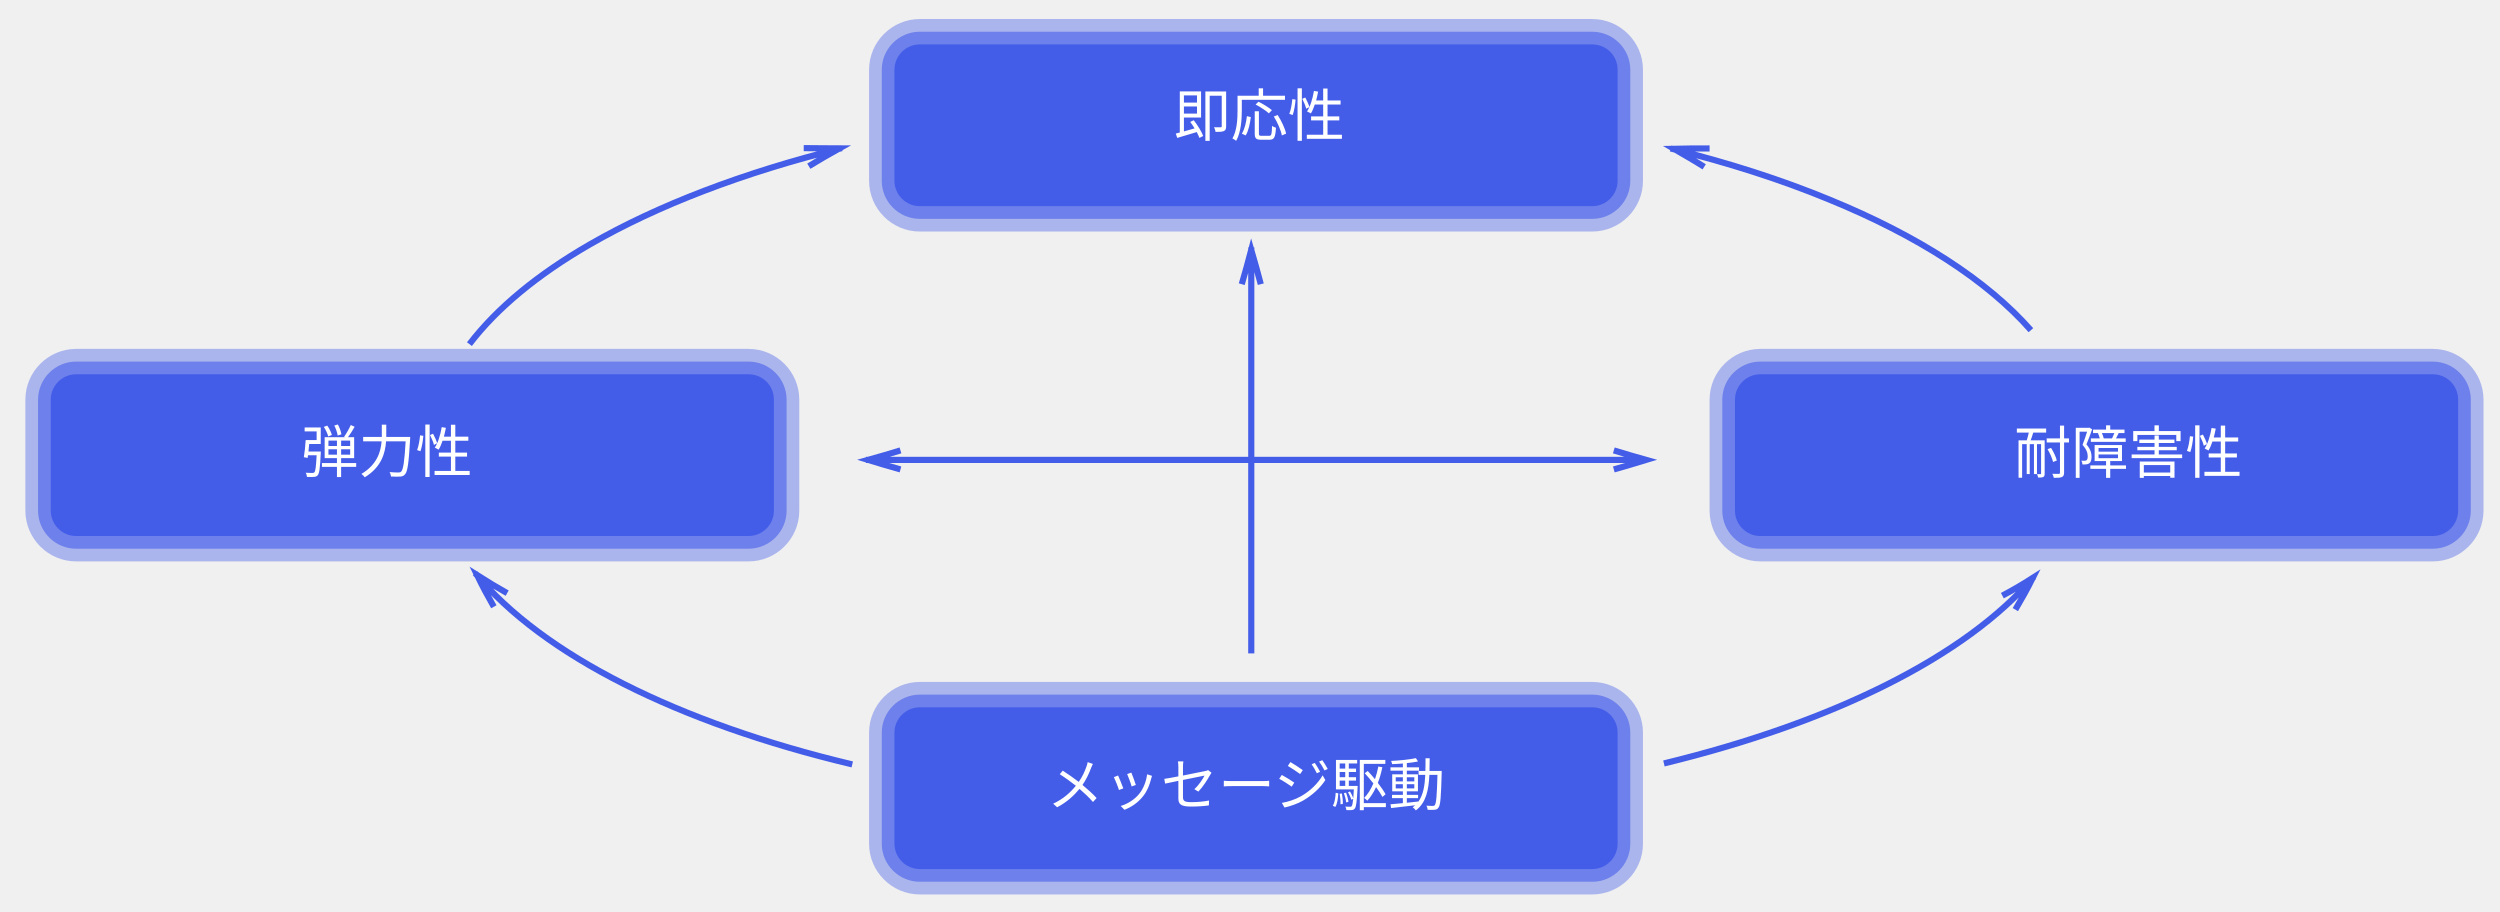
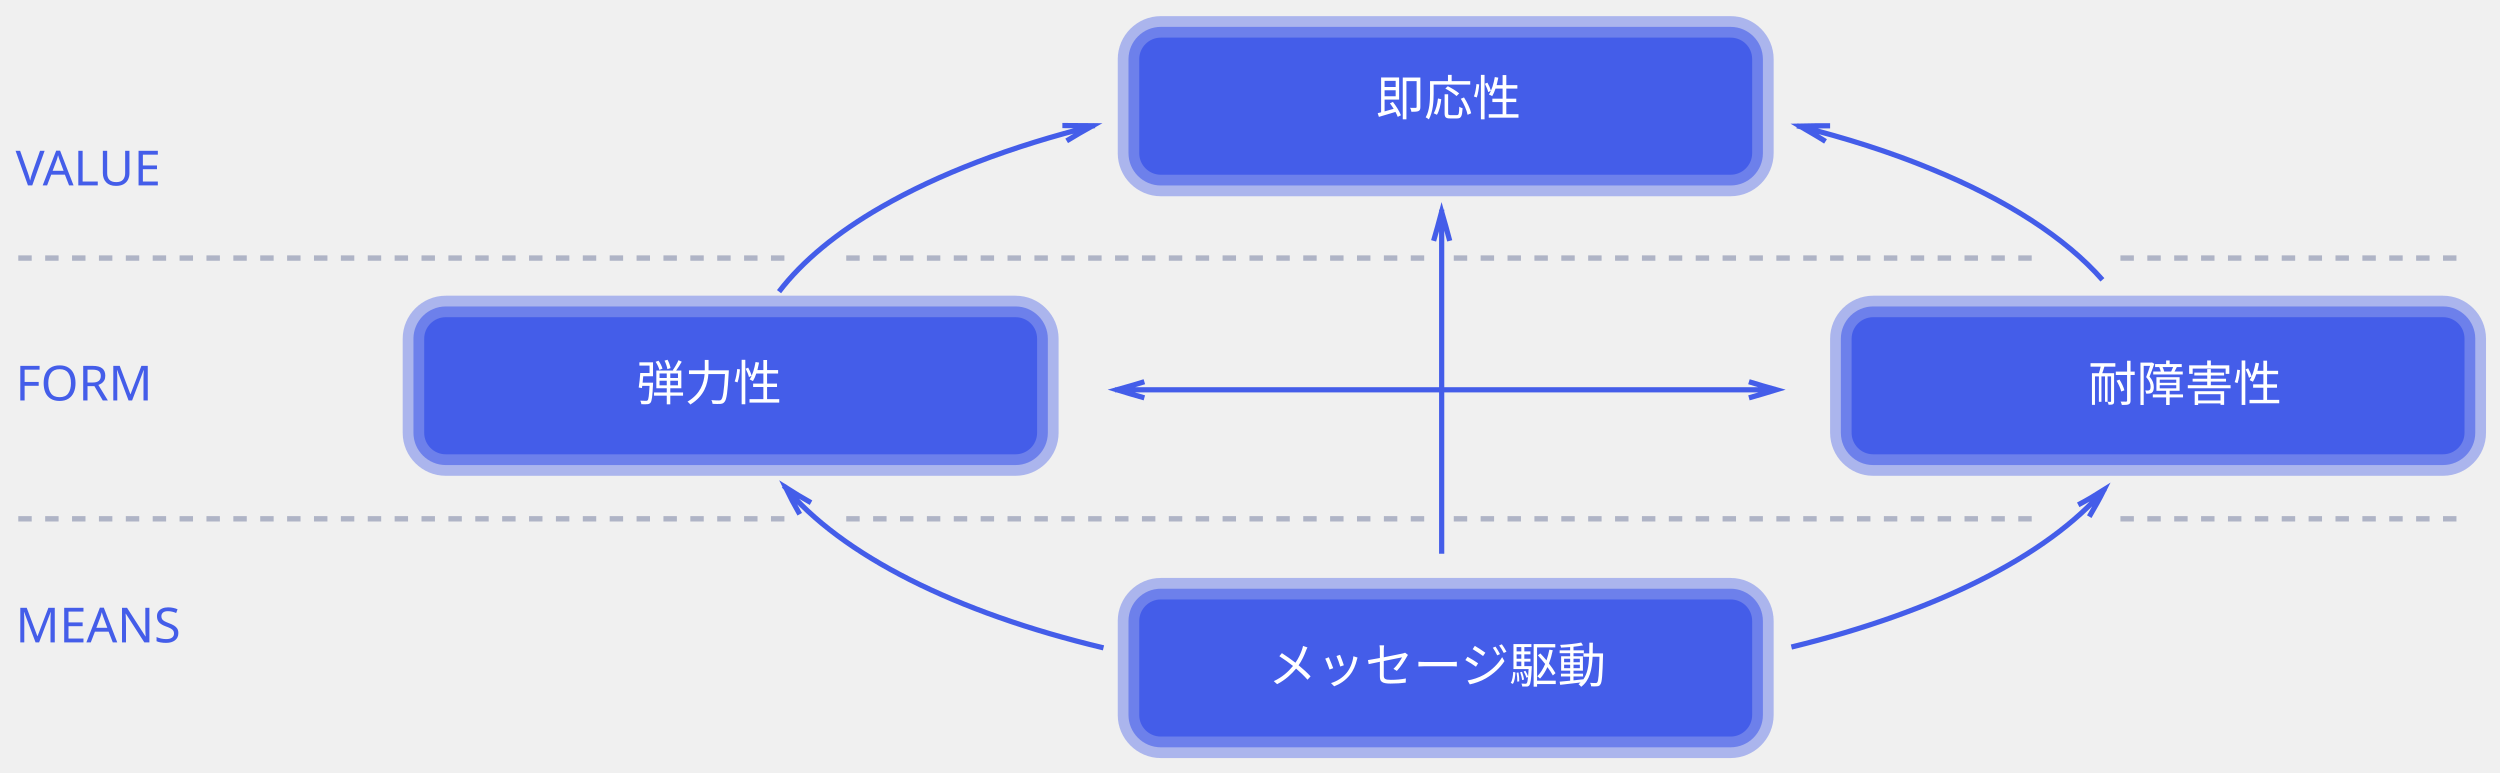
- <svg xmlns="http://www.w3.org/2000/svg" version="1.1" x="0px" y="0px" viewBox="0 0 788.2 287.3" enable-background="new 0 0 788.2 287.3" xml:space="preserve">
-   <g id="Layer_1">
+ <svg xmlns="http://www.w3.org/2000/svg" version="1.1" id="Layer_1" x="0px" y="0px" viewBox="0 0 930 287.3" style="enable-background:new 0 0 930 287.3;" xml:space="preserve">
+   <style type="text/css">
+ 	.st0{fill:none;stroke:#AFB4C6;stroke-width:2;stroke-miterlimit:10;stroke-dasharray:5;}
+ 	.st1{fill:#445DE9;}
+ 	.st2{font-family:'HelveticaNeue-Bold';}
+ 	.st3{font-size:18px;}
+ 	.st4{opacity:0.4;fill:#445DE9;enable-background:new    ;}
+ 	.st5{opacity:0.6;fill:#445DE9;enable-background:new    ;}
+ 	.st6{fill:#FFFFFF;}
+ 	.st7{font-family:'KozGoPr6N-Regular-83pv-RKSJ-H';}
+ 	.st8{fill:none;stroke:#445DE9;stroke-width:1.94;stroke-miterlimit:10;}
+ </style>
+   <g>
    <g>
-       <path opacity="0.4" fill-rule="evenodd" clip-rule="evenodd" fill="#445DE9" d="M290,73c-8.8,0-16-7.2-16-16V22    c0-8.8,7.2-16,16-16h212c8.8,0,16,7.2,16,16v35c0,8.8-7.2,16-16,16H290z" />
-       <path opacity="0.6" fill-rule="evenodd" clip-rule="evenodd" fill="#445DE9" d="M290,69c-6.6,0-12-5.4-12-12V22    c0-6.6,5.4-12,12-12h212c6.6,0,12,5.4,12,12v35c0,6.6-5.4,12-12,12H290z" />
-       <path fill-rule="evenodd" clip-rule="evenodd" fill="#445DE9" d="M502,14H290c-4.4,0-8,3.6-8,8v35c0,4.4,3.6,8,8,8h212    c4.4,0,8-3.6,8-8V22C510,17.5,506.4,14,502,14z" />
-       <text transform="matrix(1 0 0 1 370 42.9651)" fill="#FFFFFF" font-family="'HelveticaNeue'" font-size="18">即応性</text>
+       <line class="st0" x1="6.8" y1="96" x2="291.8" y2="96" />
+       <line class="st0" x1="314.8" y1="96" x2="533.8" y2="96" />
+       <line class="st0" x1="540.8" y1="96" x2="757.8" y2="96" />
+       <line class="st0" x1="788.8" y1="96" x2="914.8" y2="96" />
+     </g>
+     <g>
+       <line class="st0" x1="6.8" y1="193" x2="291.8" y2="193" />
+       <line class="st0" x1="314.8" y1="193" x2="531.8" y2="193" />
+       <line class="st0" x1="540.8" y1="193" x2="757.8" y2="193" />
+       <line class="st0" x1="788.8" y1="193" x2="914.8" y2="193" />
+     </g>
+     <g>
+       <text transform="matrix(1 0 0 1 5.7999 148.965)" class="st1 st2 st3">FORM</text>
+       <text transform="matrix(1 0 0 1 5.7999 238.965)" class="st1 st2 st3">MEANS</text>
+       <text transform="matrix(1 0 0 1 5.7999 68.965)" class="st1 st2 st3">VALUE</text>
+     </g>
+   </g>
+   <g id="Layer_1_1_">
+     <g>
+       <path class="st4" d="M431.8,73c-8.8,0-16-7.2-16-16V22c0-8.8,7.2-16,16-16h212c8.8,0,16,7.2,16,16v35c0,8.8-7.2,16-16,16H431.8z" />
+       <path class="st5" d="M431.8,69c-6.6,0-12-5.4-12-12V22c0-6.6,5.4-12,12-12h212c6.6,0,12,5.4,12,12v35c0,6.6-5.4,12-12,12H431.8z" />
+       <path class="st1" d="M643.8,14h-212c-4.4,0-8,3.6-8,8v35c0,4.4,3.6,8,8,8h212c4.4,0,8-3.6,8-8V22C651.8,17.5,648.2,14,643.8,14z" />
+       <text transform="matrix(1 0 0 1 511.8 42.9651)" class="st6 st7 st3">即応性</text>
      <g>
-         <path opacity="0.4" fill-rule="evenodd" clip-rule="evenodd" fill="#445DE9" d="M555,177c-8.8,0-16-7.2-16-16v-35     c0-8.8,7.2-16,16-16h212c8.8,0,16,7.2,16,16v35c0,8.8-7.2,16-16,16H555z" />
-         <path opacity="0.6" fill-rule="evenodd" clip-rule="evenodd" fill="#445DE9" d="M555,173c-6.6,0-12-5.4-12-12v-35     c0-6.6,5.4-12,12-12h212c6.6,0,12,5.4,12,12v35c0,6.6-5.4,12-12,12H555z" />
-         <path fill-rule="evenodd" clip-rule="evenodd" fill="#445DE9" d="M767,118H555c-4.4,0-8,3.6-8,8v35c0,4.4,3.6,8,8,8h212     c4.4,0,8-3.6,8-8v-35C775,121.5,771.4,118,767,118z" />
-         <text transform="matrix(1 0 0 1 635 149.2253)" fill="#FFFFFF" font-family="'HelveticaNeue-Medium'" font-size="18">耐障害性</text>
+         <path class="st4" d="M696.8,177c-8.8,0-16-7.2-16-16v-35c0-8.8,7.2-16,16-16h212c8.8,0,16,7.2,16,16v35c0,8.8-7.2,16-16,16H696.8     z" />
+         <path class="st5" d="M696.8,173c-6.6,0-12-5.4-12-12v-35c0-6.6,5.4-12,12-12h212c6.6,0,12,5.4,12,12v35c0,6.6-5.4,12-12,12H696.8     z" />
+         <path class="st1" d="M908.8,118h-212c-4.4,0-8,3.6-8,8v35c0,4.4,3.6,8,8,8h212c4.4,0,8-3.6,8-8v-35     C916.8,121.5,913.2,118,908.8,118z" />
+         <text transform="matrix(1 0 0 1 776.8 149.2253)" class="st6 st7 st3">耐障害性</text>
      </g>
      <g>
-         <path opacity="0.4" fill-rule="evenodd" clip-rule="evenodd" fill="#445DE9" d="M290,282c-8.8,0-16-7.2-16-16v-35     c0-8.8,7.2-16,16-16h212c8.8,0,16,7.2,16,16v35c0,8.8-7.2,16-16,16H290z" />
-         <path opacity="0.6" fill-rule="evenodd" clip-rule="evenodd" fill="#445DE9" d="M290,278c-6.6,0-12-5.4-12-12v-35     c0-6.6,5.4-12,12-12h212c6.6,0,12,5.4,12,12v35c0,6.6-5.4,12-12,12H290z" />
-         <path fill-rule="evenodd" clip-rule="evenodd" fill="#445DE9" d="M502,223H290c-4.4,0-8,3.6-8,8v35c0,4.4,3.6,8,8,8h212     c4.4,0,8-3.6,8-8v-35C510,226.5,506.4,223,502,223z" />
+         <path class="st4" d="M431.8,282c-8.8,0-16-7.2-16-16v-35c0-8.8,7.2-16,16-16h212c8.8,0,16,7.2,16,16v35c0,8.8-7.2,16-16,16H431.8     z" />
+         <path class="st5" d="M431.8,278c-6.6,0-12-5.4-12-12v-35c0-6.6,5.4-12,12-12h212c6.6,0,12,5.4,12,12v35c0,6.6-5.4,12-12,12H431.8     z" />
+         <path class="st1" d="M643.8,223h-212c-4.4,0-8,3.6-8,8v35c0,4.4,3.6,8,8,8h212c4.4,0,8-3.6,8-8v-35     C651.8,226.5,648.2,223,643.8,223z" />
      </g>
-       <text transform="matrix(1 0 0 1 330 253.9655)" fill="#FFFFFF" font-family="'HelveticaNeue-Medium'" font-size="18">メッセージ駆動</text>
+       <text transform="matrix(1 0 0 1 471.8 253.9655)" class="st6 st7 st3">メッセージ駆動</text>
      <g>
-         <path opacity="0.4" fill-rule="evenodd" clip-rule="evenodd" fill="#445DE9" d="M24,177c-8.8,0-16-7.2-16-16v-35     c0-8.8,7.2-16,16-16h212c8.8,0,16,7.2,16,16v35c0,8.8-7.2,16-16,16H24z" />
-         <path opacity="0.6" fill-rule="evenodd" clip-rule="evenodd" fill="#445DE9" d="M24,173c-6.6,0-12-5.4-12-12v-35     c0-6.6,5.4-12,12-12h212c6.6,0,12,5.4,12,12v35c0,6.6-5.4,12-12,12H24z" />
-         <path fill-rule="evenodd" clip-rule="evenodd" fill="#445DE9" d="M236,118H24c-4.4,0-8,3.6-8,8v35c0,4.4,3.6,8,8,8h212     c4.4,0,8-3.6,8-8v-35C244,121.5,240.4,118,236,118z" />
-         <text transform="matrix(1 0 0 1 95 148.965)" fill="#FFFFFF" font-family="'HelveticaNeue-Medium'" font-size="18">弾力性</text>
+         <path class="st4" d="M165.8,177c-8.8,0-16-7.2-16-16v-35c0-8.8,7.2-16,16-16h212c8.8,0,16,7.2,16,16v35c0,8.8-7.2,16-16,16H165.8     z" />
+         <path class="st5" d="M165.8,173c-6.6,0-12-5.4-12-12v-35c0-6.6,5.4-12,12-12h212c6.6,0,12,5.4,12,12v35c0,6.6-5.4,12-12,12H165.8     z" />
+         <path class="st1" d="M377.8,118h-212c-4.4,0-8,3.6-8,8v35c0,4.4,3.6,8,8,8h212c4.4,0,8-3.6,8-8v-35     C385.8,121.5,382.2,118,377.8,118z" />
+         <text transform="matrix(1 0 0 1 236.8 148.965)" class="st6 st7 st3">弾力性</text>
      </g>
    </g>
  </g>
  <g id="Layer_2">
-     <path fill="none" stroke="#445DE9" stroke-width="1.94" stroke-miterlimit="10" d="M265.4,46.7c-31.1,7.7-58.2,18.1-79.5,30.4   c-16.3,9.4-29.2,20-37.9,31.4 M253.4,46.7c3.9,0,7.3,0.1,11.2,0.1c-3.4,1.9-6.3,3.6-9.6,5.6 M149.8,180.7   c21.3,25.8,63.9,47.2,118.9,60.3 M155.7,191.3c-2-3.5-3.6-6.5-5.3-10c3.3,2.1,6.1,3.8,9.5,5.7 M524.6,240.7   c53.5-13,95.2-33.8,116.6-58.8 M635.4,192.2c2-3.4,3.7-6.4,5.5-10c-3.3,2.1-6.2,3.8-9.6,5.6 M640.3,104.1   c-13.8-15.7-35.7-29.8-63.6-41.2c-15-6.2-31.8-11.6-50-16.1 M539,46.8c-3.9,0-7.3,0-11.3,0.1c3.4,2,6.3,3.6,9.6,5.7 M394.5,78v128    M391.5,89.6c1.1-3.8,2-7,3-10.8c1.1,3.8,2,7,3,10.8 M273,145h246 M283.9,148c-3.6-1-6.6-1.9-10.2-3c3.6-1,6.6-1.9,10.2-3    M508.8,148c3.6-1,6.6-1.9,10.2-3c-3.6-1-6.6-1.9-10.2-3" />
+     <path class="st8" d="M407.2,46.7c-31.1,7.7-58.2,18.1-79.5,30.4c-16.3,9.4-29.2,20-37.9,31.4 M395.2,46.7c3.9,0,7.3,0.1,11.2,0.1   c-3.4,1.9-6.3,3.6-9.6,5.6 M291.6,180.7c21.3,25.8,63.9,47.2,118.9,60.3 M297.5,191.3c-2-3.5-3.6-6.5-5.3-10   c3.3,2.1,6.1,3.8,9.5,5.7 M666.4,240.7c53.5-13,95.2-33.8,116.6-58.8 M777.2,192.2c2-3.4,3.7-6.4,5.5-10c-3.3,2.1-6.2,3.8-9.6,5.6    M782.1,104.1c-13.8-15.7-35.7-29.8-63.6-41.2c-15-6.2-31.8-11.6-50-16.1 M680.8,46.8c-3.9,0-7.3,0-11.3,0.1c3.4,2,6.3,3.6,9.6,5.7    M536.3,78v128 M533.3,89.6c1.1-3.8,2-7,3-10.8c1.1,3.8,2,7,3,10.8 M414.8,145h246 M425.7,148c-3.6-1-6.6-1.9-10.2-3   c3.6-1,6.6-1.9,10.2-3 M650.6,148c3.6-1,6.6-1.9,10.2-3c-3.6-1-6.6-1.9-10.2-3" />
  </g>
</svg>
